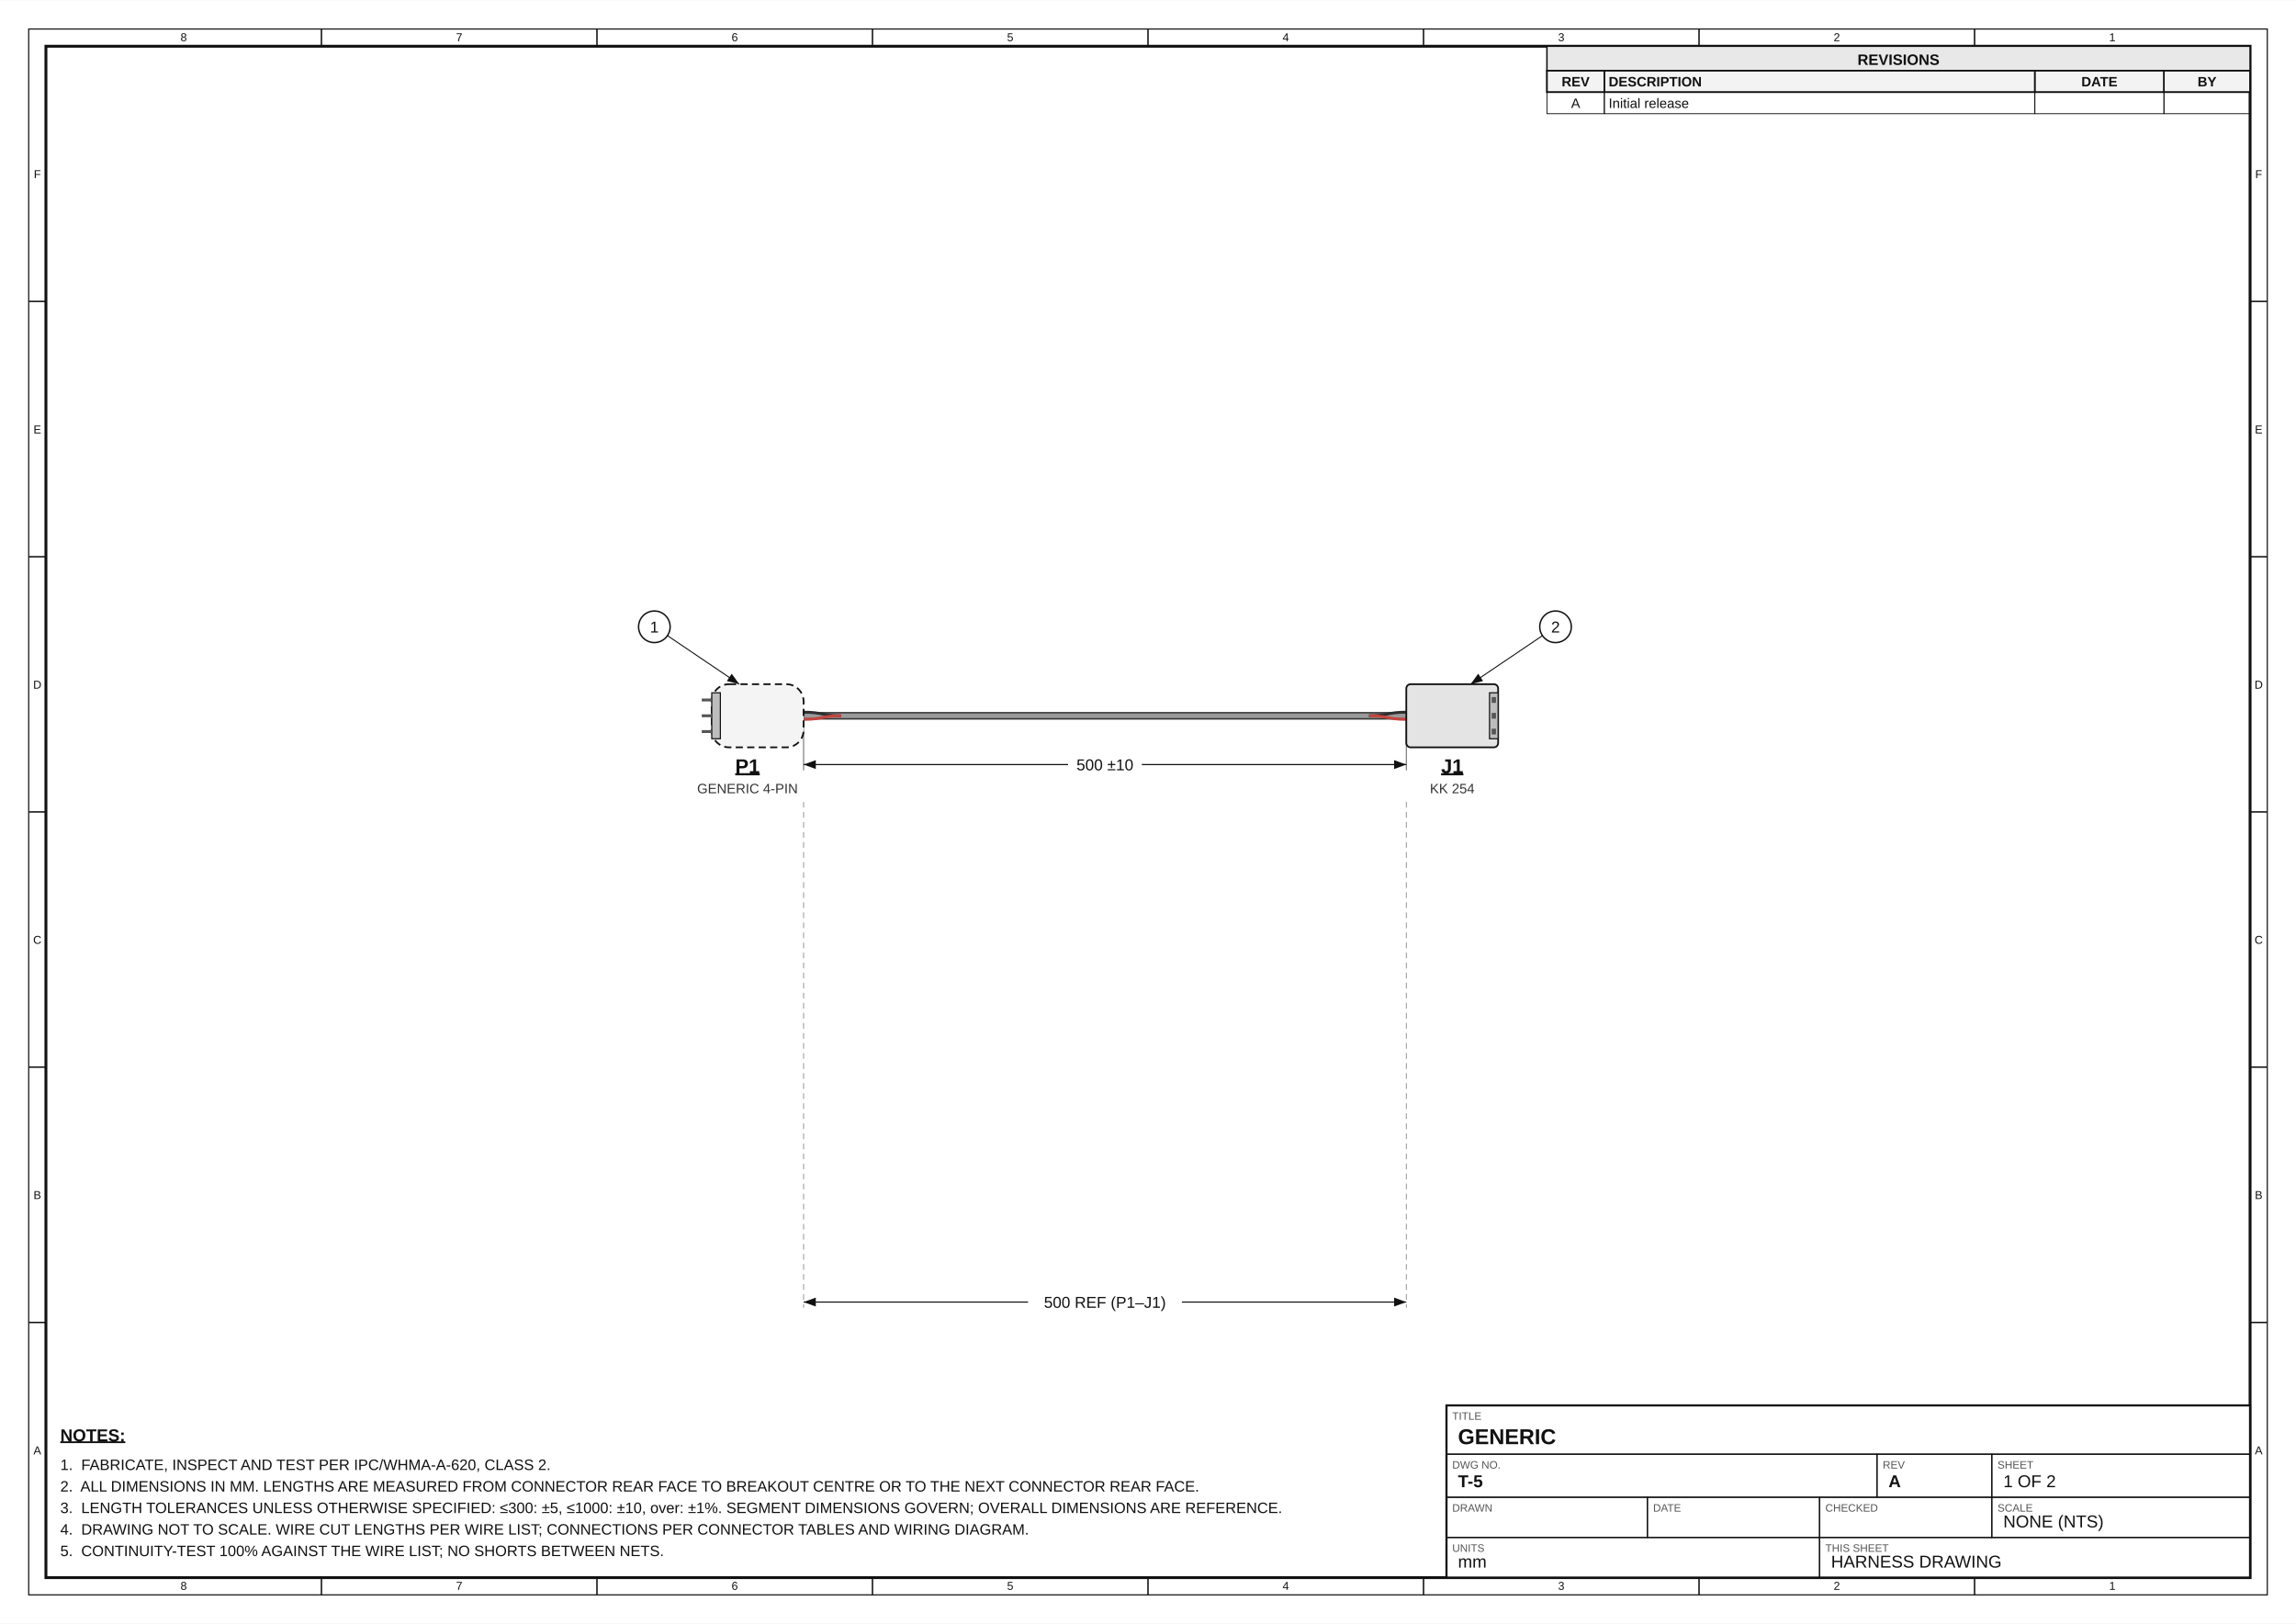
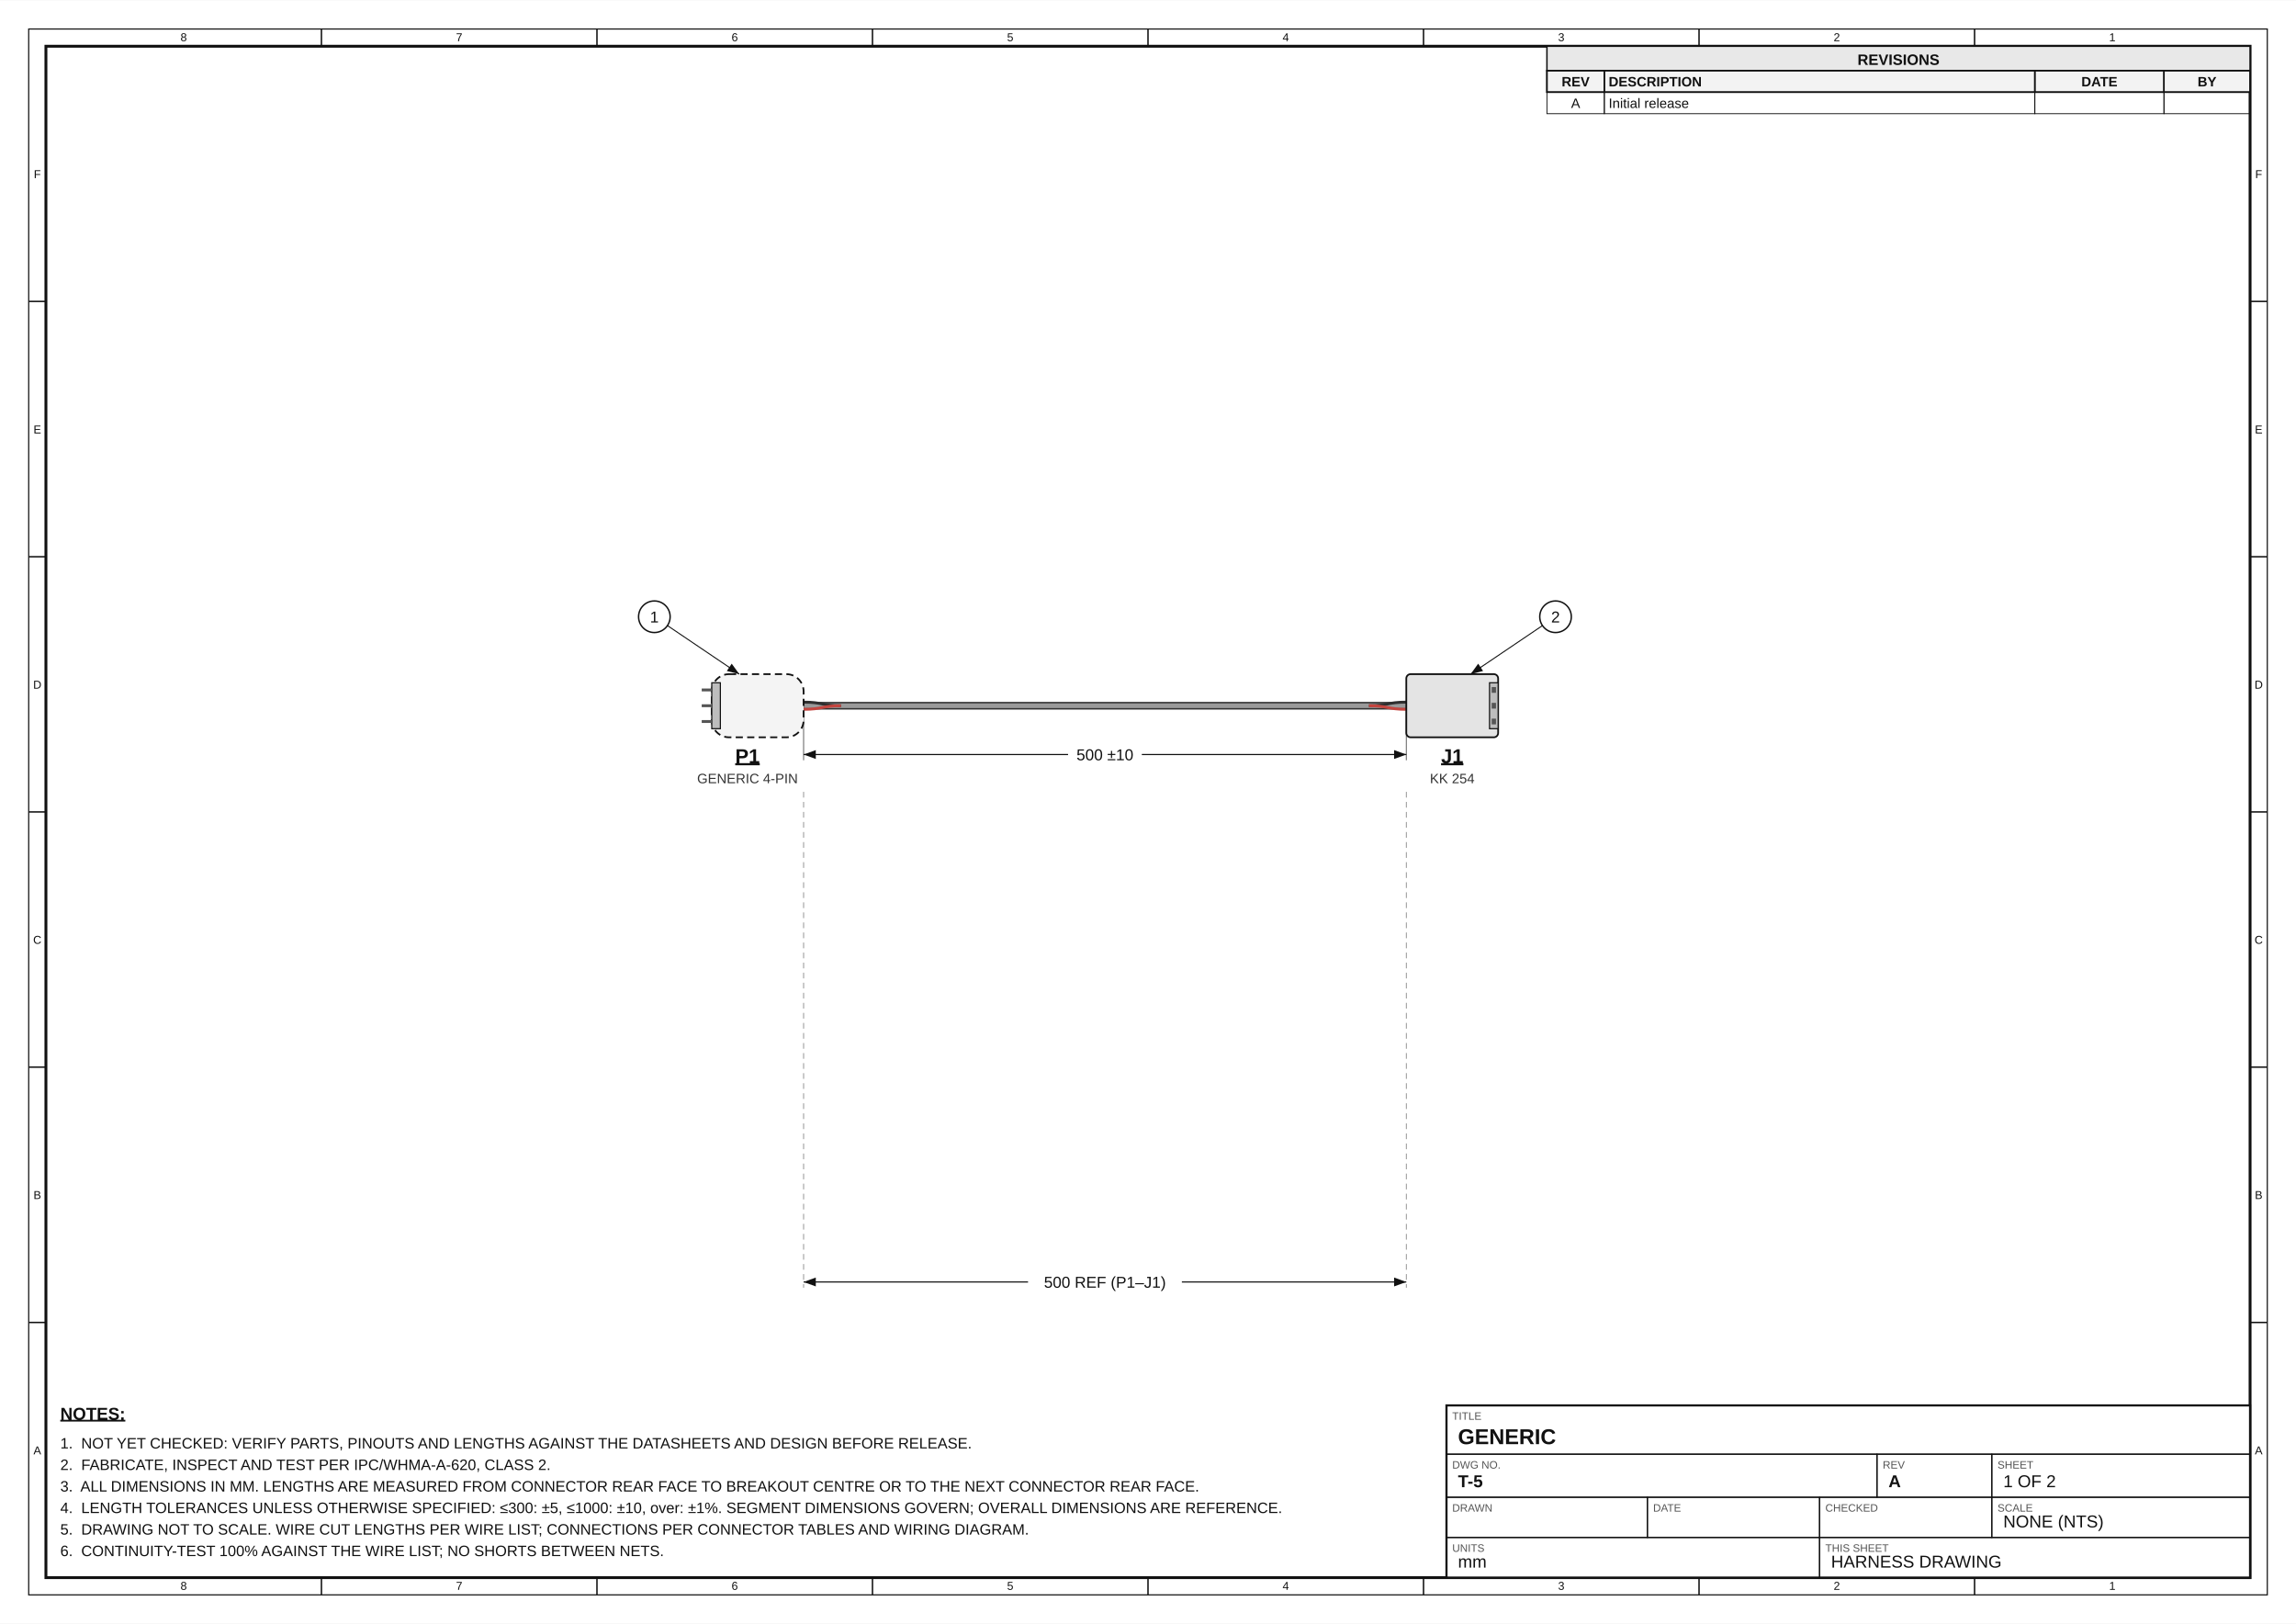
<svg xmlns="http://www.w3.org/2000/svg" viewBox="0 0 1600 1131" width="420mm" height="297mm">
  <rect x="0.0" y="0.0" width="1600.0" height="1131.0" fill="white" stroke="none" stroke-width="1" />
  <rect x="20.0" y="20.0" width="1560.0" height="1091.0" fill="none" stroke="#111" stroke-width="0.8" />
  <rect x="32.0" y="32.0" width="1536.0" height="1067.0" fill="none" stroke="#111" stroke-width="2" />
  <line x1="224.0" y1="20.0" x2="224.0" y2="32.0" stroke="#111" stroke-width="1" />
  <line x1="224.0" y1="1099.0" x2="224.0" y2="1111.0" stroke="#111" stroke-width="1" />
  <line x1="416.0" y1="20.0" x2="416.0" y2="32.0" stroke="#111" stroke-width="1" />
  <line x1="416.0" y1="1099.0" x2="416.0" y2="1111.0" stroke="#111" stroke-width="1" />
  <line x1="608.0" y1="20.0" x2="608.0" y2="32.0" stroke="#111" stroke-width="1" />
  <line x1="608.0" y1="1099.0" x2="608.0" y2="1111.0" stroke="#111" stroke-width="1" />
  <line x1="800.0" y1="20.0" x2="800.0" y2="32.0" stroke="#111" stroke-width="1" />
  <line x1="800.0" y1="1099.0" x2="800.0" y2="1111.0" stroke="#111" stroke-width="1" />
  <line x1="992.0" y1="20.0" x2="992.0" y2="32.0" stroke="#111" stroke-width="1" />
  <line x1="992.0" y1="1099.0" x2="992.0" y2="1111.0" stroke="#111" stroke-width="1" />
  <line x1="1184.0" y1="20.0" x2="1184.0" y2="32.0" stroke="#111" stroke-width="1" />
  <line x1="1184.0" y1="1099.0" x2="1184.0" y2="1111.0" stroke="#111" stroke-width="1" />
  <line x1="1376.0" y1="20.0" x2="1376.0" y2="32.0" stroke="#111" stroke-width="1" />
  <line x1="1376.0" y1="1099.0" x2="1376.0" y2="1111.0" stroke="#111" stroke-width="1" />
  <line x1="20.0" y1="209.8" x2="32.0" y2="209.8" stroke="#111" stroke-width="1" />
  <line x1="1568.0" y1="209.8" x2="1580.0" y2="209.8" stroke="#111" stroke-width="1" />
  <line x1="20.0" y1="387.7" x2="32.0" y2="387.7" stroke="#111" stroke-width="1" />
  <line x1="1568.0" y1="387.7" x2="1580.0" y2="387.7" stroke="#111" stroke-width="1" />
  <line x1="20.0" y1="565.5" x2="32.0" y2="565.5" stroke="#111" stroke-width="1" />
  <line x1="1568.0" y1="565.5" x2="1580.0" y2="565.5" stroke="#111" stroke-width="1" />
  <line x1="20.0" y1="743.3" x2="32.0" y2="743.3" stroke="#111" stroke-width="1" />
  <line x1="1568.0" y1="743.3" x2="1580.0" y2="743.3" stroke="#111" stroke-width="1" />
  <line x1="20.0" y1="921.2" x2="32.0" y2="921.2" stroke="#111" stroke-width="1" />
  <line x1="1568.0" y1="921.2" x2="1580.0" y2="921.2" stroke="#111" stroke-width="1" />
  <text x="128.0" y="28.5" font-family="Arial, Helvetica, sans-serif" font-size="8" text-anchor="middle" font-weight="normal" fill="#111">8</text>
  <text x="128.0" y="1107.5" font-family="Arial, Helvetica, sans-serif" font-size="8" text-anchor="middle" font-weight="normal" fill="#111">8</text>
  <text x="320.0" y="28.5" font-family="Arial, Helvetica, sans-serif" font-size="8" text-anchor="middle" font-weight="normal" fill="#111">7</text>
  <text x="320.0" y="1107.5" font-family="Arial, Helvetica, sans-serif" font-size="8" text-anchor="middle" font-weight="normal" fill="#111">7</text>
  <text x="512.0" y="28.5" font-family="Arial, Helvetica, sans-serif" font-size="8" text-anchor="middle" font-weight="normal" fill="#111">6</text>
  <text x="512.0" y="1107.5" font-family="Arial, Helvetica, sans-serif" font-size="8" text-anchor="middle" font-weight="normal" fill="#111">6</text>
  <text x="704.0" y="28.5" font-family="Arial, Helvetica, sans-serif" font-size="8" text-anchor="middle" font-weight="normal" fill="#111">5</text>
  <text x="704.0" y="1107.5" font-family="Arial, Helvetica, sans-serif" font-size="8" text-anchor="middle" font-weight="normal" fill="#111">5</text>
  <text x="896.0" y="28.5" font-family="Arial, Helvetica, sans-serif" font-size="8" text-anchor="middle" font-weight="normal" fill="#111">4</text>
  <text x="896.0" y="1107.5" font-family="Arial, Helvetica, sans-serif" font-size="8" text-anchor="middle" font-weight="normal" fill="#111">4</text>
  <text x="1088.0" y="28.5" font-family="Arial, Helvetica, sans-serif" font-size="8" text-anchor="middle" font-weight="normal" fill="#111">3</text>
  <text x="1088.0" y="1107.5" font-family="Arial, Helvetica, sans-serif" font-size="8" text-anchor="middle" font-weight="normal" fill="#111">3</text>
  <text x="1280.0" y="28.5" font-family="Arial, Helvetica, sans-serif" font-size="8" text-anchor="middle" font-weight="normal" fill="#111">2</text>
  <text x="1280.0" y="1107.5" font-family="Arial, Helvetica, sans-serif" font-size="8" text-anchor="middle" font-weight="normal" fill="#111">2</text>
  <text x="1472.0" y="28.5" font-family="Arial, Helvetica, sans-serif" font-size="8" text-anchor="middle" font-weight="normal" fill="#111">1</text>
  <text x="1472.0" y="1107.5" font-family="Arial, Helvetica, sans-serif" font-size="8" text-anchor="middle" font-weight="normal" fill="#111">1</text>
  <text x="26.0" y="123.9" font-family="Arial, Helvetica, sans-serif" font-size="8" text-anchor="middle" font-weight="normal" fill="#111">F</text>
  <text x="1574.0" y="123.9" font-family="Arial, Helvetica, sans-serif" font-size="8" text-anchor="middle" font-weight="normal" fill="#111">F</text>
  <text x="26.0" y="301.8" font-family="Arial, Helvetica, sans-serif" font-size="8" text-anchor="middle" font-weight="normal" fill="#111">E</text>
  <text x="1574.0" y="301.8" font-family="Arial, Helvetica, sans-serif" font-size="8" text-anchor="middle" font-weight="normal" fill="#111">E</text>
  <text x="26.0" y="479.6" font-family="Arial, Helvetica, sans-serif" font-size="8" text-anchor="middle" font-weight="normal" fill="#111">D</text>
  <text x="1574.0" y="479.6" font-family="Arial, Helvetica, sans-serif" font-size="8" text-anchor="middle" font-weight="normal" fill="#111">D</text>
  <text x="26.0" y="657.4" font-family="Arial, Helvetica, sans-serif" font-size="8" text-anchor="middle" font-weight="normal" fill="#111">C</text>
  <text x="1574.0" y="657.4" font-family="Arial, Helvetica, sans-serif" font-size="8" text-anchor="middle" font-weight="normal" fill="#111">C</text>
  <text x="26.0" y="835.2" font-family="Arial, Helvetica, sans-serif" font-size="8" text-anchor="middle" font-weight="normal" fill="#111">B</text>
  <text x="1574.0" y="835.2" font-family="Arial, Helvetica, sans-serif" font-size="8" text-anchor="middle" font-weight="normal" fill="#111">B</text>
  <text x="26.0" y="1013.1" font-family="Arial, Helvetica, sans-serif" font-size="8" text-anchor="middle" font-weight="normal" fill="#111">A</text>
  <text x="1574.0" y="1013.1" font-family="Arial, Helvetica, sans-serif" font-size="8" text-anchor="middle" font-weight="normal" fill="#111">A</text>
  <rect x="1008.0" y="979.0" width="560.0" height="120.0" fill="white" stroke="#111" stroke-width="1.5" />
  <rect x="1008.0" y="979.0" width="560.0" height="34.0" fill="none" stroke="#111" stroke-width="0.8" />
  <text x="1012.0" y="989.0" font-family="Arial, Helvetica, sans-serif" font-size="7.5" text-anchor="start" font-weight="normal" fill="#555">TITLE</text>
  <text x="1016.0" y="1006.0" font-family="Arial, Helvetica, sans-serif" font-size="15" text-anchor="start" font-weight="bold" fill="#111">GENERIC</text>
  <rect x="1008.0" y="1013.0" width="300.0" height="30.0" fill="none" stroke="#111" stroke-width="0.8" />
  <text x="1012.0" y="1023.0" font-family="Arial, Helvetica, sans-serif" font-size="7.5" text-anchor="start" font-weight="normal" fill="#555">DWG NO.</text>
  <text x="1016.0" y="1036.0" font-family="Arial, Helvetica, sans-serif" font-size="12" text-anchor="start" font-weight="bold" fill="#111">T-5</text>
  <rect x="1308.0" y="1013.0" width="80.0" height="30.0" fill="none" stroke="#111" stroke-width="0.8" />
  <text x="1312.0" y="1023.0" font-family="Arial, Helvetica, sans-serif" font-size="7.5" text-anchor="start" font-weight="normal" fill="#555">REV</text>
  <text x="1316.0" y="1036.0" font-family="Arial, Helvetica, sans-serif" font-size="12" text-anchor="start" font-weight="bold" fill="#111">A</text>
  <rect x="1388.0" y="1013.0" width="180.0" height="30.0" fill="none" stroke="#111" stroke-width="0.8" />
  <text x="1392.0" y="1023.0" font-family="Arial, Helvetica, sans-serif" font-size="7.5" text-anchor="start" font-weight="normal" fill="#555">SHEET</text>
  <text x="1396.0" y="1036.0" font-family="Arial, Helvetica, sans-serif" font-size="12" text-anchor="start" font-weight="normal" fill="#111">1 OF 2</text>
  <rect x="1008.0" y="1043.0" width="140.0" height="28.0" fill="none" stroke="#111" stroke-width="0.8" />
  <text x="1012.0" y="1053.0" font-family="Arial, Helvetica, sans-serif" font-size="7.5" text-anchor="start" font-weight="normal" fill="#555">DRAWN</text>
  <text x="1016.0" y="1064.0" font-family="Arial, Helvetica, sans-serif" font-size="12" text-anchor="start" font-weight="normal" fill="#111" />
  <rect x="1148.0" y="1043.0" width="120.0" height="28.0" fill="none" stroke="#111" stroke-width="0.8" />
  <text x="1152.0" y="1053.0" font-family="Arial, Helvetica, sans-serif" font-size="7.5" text-anchor="start" font-weight="normal" fill="#555">DATE</text>
  <text x="1156.0" y="1064.0" font-family="Arial, Helvetica, sans-serif" font-size="12" text-anchor="start" font-weight="normal" fill="#111" />
  <rect x="1268.0" y="1043.0" width="120.0" height="28.0" fill="none" stroke="#111" stroke-width="0.8" />
  <text x="1272.0" y="1053.0" font-family="Arial, Helvetica, sans-serif" font-size="7.5" text-anchor="start" font-weight="normal" fill="#555">CHECKED</text>
  <text x="1276.0" y="1064.0" font-family="Arial, Helvetica, sans-serif" font-size="12" text-anchor="start" font-weight="normal" fill="#111" />
  <rect x="1388.0" y="1043.0" width="180.0" height="28.0" fill="none" stroke="#111" stroke-width="0.8" />
  <text x="1392.0" y="1053.0" font-family="Arial, Helvetica, sans-serif" font-size="7.5" text-anchor="start" font-weight="normal" fill="#555">SCALE</text>
  <text x="1396.0" y="1064.0" font-family="Arial, Helvetica, sans-serif" font-size="12" text-anchor="start" font-weight="normal" fill="#111">NONE (NTS)</text>
  <rect x="1008.0" y="1071.0" width="260.0" height="28.0" fill="none" stroke="#111" stroke-width="0.8" />
  <text x="1012.0" y="1081.0" font-family="Arial, Helvetica, sans-serif" font-size="7.5" text-anchor="start" font-weight="normal" fill="#555">UNITS</text>
  <text x="1016.0" y="1092.0" font-family="Arial, Helvetica, sans-serif" font-size="12" text-anchor="start" font-weight="normal" fill="#111">mm</text>
  <rect x="1268.0" y="1071.0" width="300.0" height="28.0" fill="none" stroke="#111" stroke-width="0.8" />
  <text x="1272.0" y="1081.0" font-family="Arial, Helvetica, sans-serif" font-size="7.5" text-anchor="start" font-weight="normal" fill="#555">THIS SHEET</text>
  <text x="1276.0" y="1092.0" font-family="Arial, Helvetica, sans-serif" font-size="12" text-anchor="start" font-weight="normal" fill="#111">HARNESS DRAWING</text>
  <rect x="1078.0" y="32.0" width="490.0" height="17.0" fill="#e8e8e8" stroke="#111" stroke-width="1" />
  <text x="1323.0" y="45.0" font-family="Arial, Helvetica, sans-serif" font-size="10.5" text-anchor="middle" font-weight="bold" fill="#111">REVISIONS</text>
  <rect x="1078.0" y="49.0" width="490.0" height="15.0" fill="#f3f3f3" stroke="#111" stroke-width="1" />
  <rect x="1078.0" y="49.0" width="40.0" height="15.0" fill="none" stroke="#111" stroke-width="1" />
  <text x="1098.0" y="60.0" font-family="Arial, Helvetica, sans-serif" font-size="9.5" text-anchor="middle" font-weight="bold" fill="#111">REV</text>
  <rect x="1118.0" y="49.0" width="300.0" height="15.0" fill="none" stroke="#111" stroke-width="1" />
  <text x="1121.0" y="60.0" font-family="Arial, Helvetica, sans-serif" font-size="9.5" text-anchor="start" font-weight="bold" fill="#111">DESCRIPTION</text>
  <rect x="1418.0" y="49.0" width="90.0" height="15.0" fill="none" stroke="#111" stroke-width="1" />
  <text x="1463.0" y="60.0" font-family="Arial, Helvetica, sans-serif" font-size="9.5" text-anchor="middle" font-weight="bold" fill="#111">DATE</text>
  <rect x="1508.0" y="49.0" width="60.0" height="15.0" fill="none" stroke="#111" stroke-width="1" />
  <text x="1538.0" y="60.0" font-family="Arial, Helvetica, sans-serif" font-size="9.5" text-anchor="middle" font-weight="bold" fill="#111">BY</text>
  <rect x="1078.0" y="64.0" width="40.0" height="15.0" fill="none" stroke="#111" stroke-width="0.6" />
  <text x="1098.0" y="75.0" font-family="Arial, Helvetica, sans-serif" font-size="9.5" text-anchor="middle" font-weight="normal" fill="#111">A</text>
  <rect x="1118.0" y="64.0" width="300.0" height="15.0" fill="none" stroke="#111" stroke-width="0.6" />
  <text x="1121.0" y="75.0" font-family="Arial, Helvetica, sans-serif" font-size="9.5" text-anchor="start" font-weight="normal" fill="#111">Initial release</text>
  <rect x="1418.0" y="64.0" width="90.0" height="15.0" fill="none" stroke="#111" stroke-width="0.6" />
  <text x="1463.0" y="75.0" font-family="Arial, Helvetica, sans-serif" font-size="9.5" text-anchor="middle" font-weight="normal" fill="#111" />
  <rect x="1508.0" y="64.0" width="60.0" height="15.0" fill="none" stroke="#111" stroke-width="0.6" />
  <text x="1538.0" y="75.0" font-family="Arial, Helvetica, sans-serif" font-size="9.5" text-anchor="middle" font-weight="normal" fill="#111" />
-   <path d="M560.0,498.5 L980.0,498.5" fill="none" stroke="#333" stroke-width="5.3" stroke-linecap="round" />
-   <path d="M560.0,498.5 L980.0,498.5" fill="none" stroke="#9a9a9a" stroke-width="3.3" stroke-linecap="round" />
-   <line x1="560.0" y1="498.5" x2="560.0" y2="536.5" stroke="#555" stroke-width="0.6" />
-   <line x1="980.0" y1="498.5" x2="980.0" y2="536.5" stroke="#555" stroke-width="0.6" />
-   <line x1="560.0" y1="532.5" x2="980.0" y2="532.5" stroke="#111" stroke-width="0.8" />
-   <polygon points="560.0,532.5 568.5,529.4 568.5,535.6" fill="#111" />
-   <polygon points="980.0,532.5 971.5,535.6 971.5,529.4" fill="#111" />
-   <rect x="744.3" y="525.5" width="51.4" height="14.0" fill="white" stroke="none" stroke-width="1" />
-   <text x="770.0" y="536.5" font-family="Arial, Helvetica, sans-serif" font-size="11" text-anchor="middle" font-weight="normal" fill="#111">500 ±10</text>
-   <path d="M586.0,498.5 C573.0,498.5 573.0,496.0 560.0,496.0" fill="none" stroke="#2f2f2f" stroke-width="2" />
-   <path d="M586.0,498.5 C573.0,498.5 573.0,501.0 560.0,501.0" fill="none" stroke="#c4453f" stroke-width="2" />
-   <rect x="496.0" y="476.5" width="64.0" height="44.0" fill="#f4f4f4" stroke="#111" stroke-width="1.2" rx="12" class="connector-body generic circular" stroke-dasharray="5 3" />
+   <path d="M560.0,491.5 L980.0,491.5" fill="none" stroke="#333" stroke-width="5.3" stroke-linecap="round" />
+   <path d="M560.0,491.5 L980.0,491.5" fill="none" stroke="#9a9a9a" stroke-width="3.3" stroke-linecap="round" />
+   <line x1="560.0" y1="491.5" x2="560.0" y2="529.5" stroke="#555" stroke-width="0.6" />
+   <line x1="980.0" y1="491.5" x2="980.0" y2="529.5" stroke="#555" stroke-width="0.6" />
+   <line x1="560.0" y1="525.5" x2="980.0" y2="525.5" stroke="#111" stroke-width="0.8" />
+   <polygon points="560.0,525.5 568.5,522.4 568.5,528.6" fill="#111" />
+   <polygon points="980.0,525.5 971.5,528.6 971.5,522.4" fill="#111" />
+   <rect x="744.3" y="518.5" width="51.4" height="14.0" fill="white" stroke="none" stroke-width="1" />
+   <text x="770.0" y="529.5" font-family="Arial, Helvetica, sans-serif" font-size="11" text-anchor="middle" font-weight="normal" fill="#111">500 ±10</text>
+   <path d="M586.0,491.5 C573.0,491.5 573.0,489.0 560.0,489.0" fill="none" stroke="#2f2f2f" stroke-width="2" />
+   <path d="M586.0,491.5 C573.0,491.5 573.0,494.0 560.0,494.0" fill="none" stroke="#c4453f" stroke-width="2" />
+   <rect x="496.0" y="469.5" width="64.0" height="44.0" fill="#f4f4f4" stroke="#111" stroke-width="1.2" rx="12" class="connector-body generic circular" stroke-dasharray="5 3" />
  <g class="mating-male">
-     <rect x="496.0" y="482.5" width="6.0" height="32.0" fill="#bdbdbd" stroke="#111" stroke-width="0.8" />
-     <line x1="496.0" y1="487.5" x2="489.0" y2="487.5" stroke="#555" stroke-width="2" />
-     <line x1="496.0" y1="498.5" x2="489.0" y2="498.5" stroke="#555" stroke-width="2" />
-     <line x1="496.0" y1="509.5" x2="489.0" y2="509.5" stroke="#555" stroke-width="2" />
+     <rect x="496.0" y="475.5" width="6.0" height="32.0" fill="#bdbdbd" stroke="#111" stroke-width="0.8" />
+     <line x1="496.0" y1="480.5" x2="489.0" y2="480.5" stroke="#555" stroke-width="2" />
+     <line x1="496.0" y1="491.5" x2="489.0" y2="491.5" stroke="#555" stroke-width="2" />
+     <line x1="496.0" y1="502.5" x2="489.0" y2="502.5" stroke="#555" stroke-width="2" />
  </g>
-   <text x="520.9" y="538.5" font-family="Arial, Helvetica, sans-serif" font-size="14" text-anchor="middle" font-weight="bold" fill="#111" text-decoration="underline">P1</text>
-   <text x="520.9" y="552.5" font-family="Arial, Helvetica, sans-serif" font-size="9.5" text-anchor="middle" font-weight="normal" fill="#333">GENERIC 4-PIN</text>
-   <line x1="456.0" y1="436.5" x2="515.2" y2="476.5" stroke="#111" stroke-width="0.7" />
-   <polygon points="515.2,476.5 506.5,474.3 509.9,469.2" fill="#111" />
-   <circle cx="456.0" cy="436.5" r="11" fill="white" stroke="#111" stroke-width="1" />
-   <text x="456.0" y="440.5" font-family="Arial, Helvetica, sans-serif" font-size="11" text-anchor="middle" font-weight="normal" fill="#111">1</text>
-   <path d="M954.0,498.5 C967.0,498.5 967.0,496.0 980.0,496.0" fill="none" stroke="#2f2f2f" stroke-width="2" />
-   <path d="M954.0,498.5 C967.0,498.5 967.0,501.0 980.0,501.0" fill="none" stroke="#c4453f" stroke-width="2" />
-   <rect x="980.0" y="476.5" width="64.0" height="44.0" fill="#e4e4e4" stroke="#111" stroke-width="1.2" rx="3" class="connector-body rectangular" />
+   <text x="520.9" y="531.5" font-family="Arial, Helvetica, sans-serif" font-size="14" text-anchor="middle" font-weight="bold" fill="#111" text-decoration="underline">P1</text>
+   <text x="520.9" y="545.5" font-family="Arial, Helvetica, sans-serif" font-size="9.5" text-anchor="middle" font-weight="normal" fill="#333">GENERIC 4-PIN</text>
+   <line x1="456.0" y1="429.5" x2="515.2" y2="469.5" stroke="#111" stroke-width="0.7" />
+   <polygon points="515.2,469.5 506.5,467.3 509.9,462.2" fill="#111" />
+   <circle cx="456.0" cy="429.5" r="11" fill="white" stroke="#111" stroke-width="1" />
+   <text x="456.0" y="433.5" font-family="Arial, Helvetica, sans-serif" font-size="11" text-anchor="middle" font-weight="normal" fill="#111">1</text>
+   <path d="M954.0,491.5 C967.0,491.5 967.0,489.0 980.0,489.0" fill="none" stroke="#2f2f2f" stroke-width="2" />
+   <path d="M954.0,491.5 C967.0,491.5 967.0,494.0 980.0,494.0" fill="none" stroke="#c4453f" stroke-width="2" />
+   <rect x="980.0" y="469.5" width="64.0" height="44.0" fill="#e4e4e4" stroke="#111" stroke-width="1.2" rx="3" class="connector-body rectangular" />
  <g class="mating-female">
-     <rect x="1038.0" y="482.5" width="6.0" height="32.0" fill="#bdbdbd" stroke="#111" stroke-width="0.8" />
-     <rect x="1039.5" y="485.5" width="3.0" height="4.0" fill="#555" stroke="none" stroke-width="1" />
-     <rect x="1039.5" y="496.5" width="3.0" height="4.0" fill="#555" stroke="none" stroke-width="1" />
-     <rect x="1039.5" y="507.5" width="3.0" height="4.0" fill="#555" stroke="none" stroke-width="1" />
+     <rect x="1038.0" y="475.5" width="6.0" height="32.0" fill="#bdbdbd" stroke="#111" stroke-width="0.8" />
+     <rect x="1039.5" y="478.5" width="3.0" height="4.0" fill="#555" stroke="none" stroke-width="1" />
+     <rect x="1039.5" y="489.5" width="3.0" height="4.0" fill="#555" stroke="none" stroke-width="1" />
+     <rect x="1039.5" y="500.5" width="3.0" height="4.0" fill="#555" stroke="none" stroke-width="1" />
  </g>
-   <text x="1012.0" y="538.5" font-family="Arial, Helvetica, sans-serif" font-size="14" text-anchor="middle" font-weight="bold" fill="#111" text-decoration="underline">J1</text>
-   <text x="1012.0" y="552.5" font-family="Arial, Helvetica, sans-serif" font-size="9.5" text-anchor="middle" font-weight="normal" fill="#333">KK 254</text>
-   <line x1="1084.0" y1="436.5" x2="1024.8" y2="476.5" stroke="#111" stroke-width="0.7" />
-   <polygon points="1024.8,476.5 1030.1,469.2 1033.5,474.3" fill="#111" />
-   <circle cx="1084.0" cy="436.5" r="11" fill="white" stroke="#111" stroke-width="1" />
-   <text x="1084.0" y="440.5" font-family="Arial, Helvetica, sans-serif" font-size="11" text-anchor="middle" font-weight="normal" fill="#111">2</text>
-   <line x1="560.0" y1="907.0" x2="980.0" y2="907.0" stroke="#111" stroke-width="0.8" />
-   <polygon points="560.0,907.0 568.5,903.9 568.5,910.1" fill="#111" />
-   <polygon points="980.0,907.0 971.5,910.1 971.5,903.9" fill="#111" />
-   <rect x="716.4" y="900.0" width="107.2" height="14.0" fill="white" stroke="none" stroke-width="1" />
-   <text x="770.0" y="911.0" font-family="Arial, Helvetica, sans-serif" font-size="11" text-anchor="middle" font-weight="normal" fill="#111">500 REF  (P1–J1)</text>
-   <line x1="980.0" y1="558.5" x2="980.0" y2="911.0" stroke="#777" stroke-width="0.5" stroke-dasharray="4 3" />
-   <line x1="560.0" y1="558.5" x2="560.0" y2="911.0" stroke="#777" stroke-width="0.5" stroke-dasharray="4 3" />
-   <text x="42.0" y="1004.0" font-family="Arial, Helvetica, sans-serif" font-size="12" text-anchor="start" font-weight="bold" fill="#111" text-decoration="underline">NOTES:</text>
-   <text x="42.0" y="1024.0" font-family="Arial, Helvetica, sans-serif" font-size="10.5" text-anchor="start" font-weight="normal" fill="#111" xml:space="preserve">1.  FABRICATE, INSPECT AND TEST PER IPC/WHMA-A-620, CLASS 2.</text>
-   <text x="42.0" y="1039.0" font-family="Arial, Helvetica, sans-serif" font-size="10.5" text-anchor="start" font-weight="normal" fill="#111" xml:space="preserve">2.  ALL DIMENSIONS IN MM. LENGTHS ARE MEASURED FROM CONNECTOR REAR FACE TO BREAKOUT CENTRE OR TO THE NEXT CONNECTOR REAR FACE.</text>
-   <text x="42.0" y="1054.0" font-family="Arial, Helvetica, sans-serif" font-size="10.5" text-anchor="start" font-weight="normal" fill="#111" xml:space="preserve">3.  LENGTH TOLERANCES UNLESS OTHERWISE SPECIFIED: ≤300: ±5, ≤1000: ±10, over: ±1%. SEGMENT DIMENSIONS GOVERN; OVERALL DIMENSIONS ARE REFERENCE.</text>
-   <text x="42.0" y="1069.0" font-family="Arial, Helvetica, sans-serif" font-size="10.5" text-anchor="start" font-weight="normal" fill="#111" xml:space="preserve">4.  DRAWING NOT TO SCALE. WIRE CUT LENGTHS PER WIRE LIST; CONNECTIONS PER CONNECTOR TABLES AND WIRING DIAGRAM.</text>
-   <text x="42.0" y="1084.0" font-family="Arial, Helvetica, sans-serif" font-size="10.5" text-anchor="start" font-weight="normal" fill="#111" xml:space="preserve">5.  CONTINUITY-TEST 100% AGAINST THE WIRE LIST; NO SHORTS BETWEEN NETS.</text>
+   <text x="1012.0" y="531.5" font-family="Arial, Helvetica, sans-serif" font-size="14" text-anchor="middle" font-weight="bold" fill="#111" text-decoration="underline">J1</text>
+   <text x="1012.0" y="545.5" font-family="Arial, Helvetica, sans-serif" font-size="9.5" text-anchor="middle" font-weight="normal" fill="#333">KK 254</text>
+   <line x1="1084.0" y1="429.5" x2="1024.8" y2="469.5" stroke="#111" stroke-width="0.7" />
+   <polygon points="1024.8,469.5 1030.1,462.2 1033.5,467.3" fill="#111" />
+   <circle cx="1084.0" cy="429.5" r="11" fill="white" stroke="#111" stroke-width="1" />
+   <text x="1084.0" y="433.5" font-family="Arial, Helvetica, sans-serif" font-size="11" text-anchor="middle" font-weight="normal" fill="#111">2</text>
+   <line x1="560.0" y1="893.0" x2="980.0" y2="893.0" stroke="#111" stroke-width="0.8" />
+   <polygon points="560.0,893.0 568.5,889.9 568.5,896.1" fill="#111" />
+   <polygon points="980.0,893.0 971.5,896.1 971.5,889.9" fill="#111" />
+   <rect x="716.4" y="886.0" width="107.2" height="14.0" fill="white" stroke="none" stroke-width="1" />
+   <text x="770.0" y="897.0" font-family="Arial, Helvetica, sans-serif" font-size="11" text-anchor="middle" font-weight="normal" fill="#111">500 REF  (P1–J1)</text>
+   <line x1="980.0" y1="551.5" x2="980.0" y2="897.0" stroke="#777" stroke-width="0.5" stroke-dasharray="4 3" />
+   <line x1="560.0" y1="551.5" x2="560.0" y2="897.0" stroke="#777" stroke-width="0.5" stroke-dasharray="4 3" />
+   <text x="42.0" y="989.0" font-family="Arial, Helvetica, sans-serif" font-size="12" text-anchor="start" font-weight="bold" fill="#111" text-decoration="underline">NOTES:</text>
+   <text x="42.0" y="1009.0" font-family="Arial, Helvetica, sans-serif" font-size="10.5" text-anchor="start" font-weight="normal" fill="#111" xml:space="preserve">1.  NOT YET CHECKED: VERIFY PARTS, PINOUTS AND LENGTHS AGAINST THE DATASHEETS AND DESIGN BEFORE RELEASE.</text>
+   <text x="42.0" y="1024.0" font-family="Arial, Helvetica, sans-serif" font-size="10.5" text-anchor="start" font-weight="normal" fill="#111" xml:space="preserve">2.  FABRICATE, INSPECT AND TEST PER IPC/WHMA-A-620, CLASS 2.</text>
+   <text x="42.0" y="1039.0" font-family="Arial, Helvetica, sans-serif" font-size="10.5" text-anchor="start" font-weight="normal" fill="#111" xml:space="preserve">3.  ALL DIMENSIONS IN MM. LENGTHS ARE MEASURED FROM CONNECTOR REAR FACE TO BREAKOUT CENTRE OR TO THE NEXT CONNECTOR REAR FACE.</text>
+   <text x="42.0" y="1054.0" font-family="Arial, Helvetica, sans-serif" font-size="10.5" text-anchor="start" font-weight="normal" fill="#111" xml:space="preserve">4.  LENGTH TOLERANCES UNLESS OTHERWISE SPECIFIED: ≤300: ±5, ≤1000: ±10, over: ±1%. SEGMENT DIMENSIONS GOVERN; OVERALL DIMENSIONS ARE REFERENCE.</text>
+   <text x="42.0" y="1069.0" font-family="Arial, Helvetica, sans-serif" font-size="10.5" text-anchor="start" font-weight="normal" fill="#111" xml:space="preserve">5.  DRAWING NOT TO SCALE. WIRE CUT LENGTHS PER WIRE LIST; CONNECTIONS PER CONNECTOR TABLES AND WIRING DIAGRAM.</text>
+   <text x="42.0" y="1084.0" font-family="Arial, Helvetica, sans-serif" font-size="10.5" text-anchor="start" font-weight="normal" fill="#111" xml:space="preserve">6.  CONTINUITY-TEST 100% AGAINST THE WIRE LIST; NO SHORTS BETWEEN NETS.</text>
</svg>
